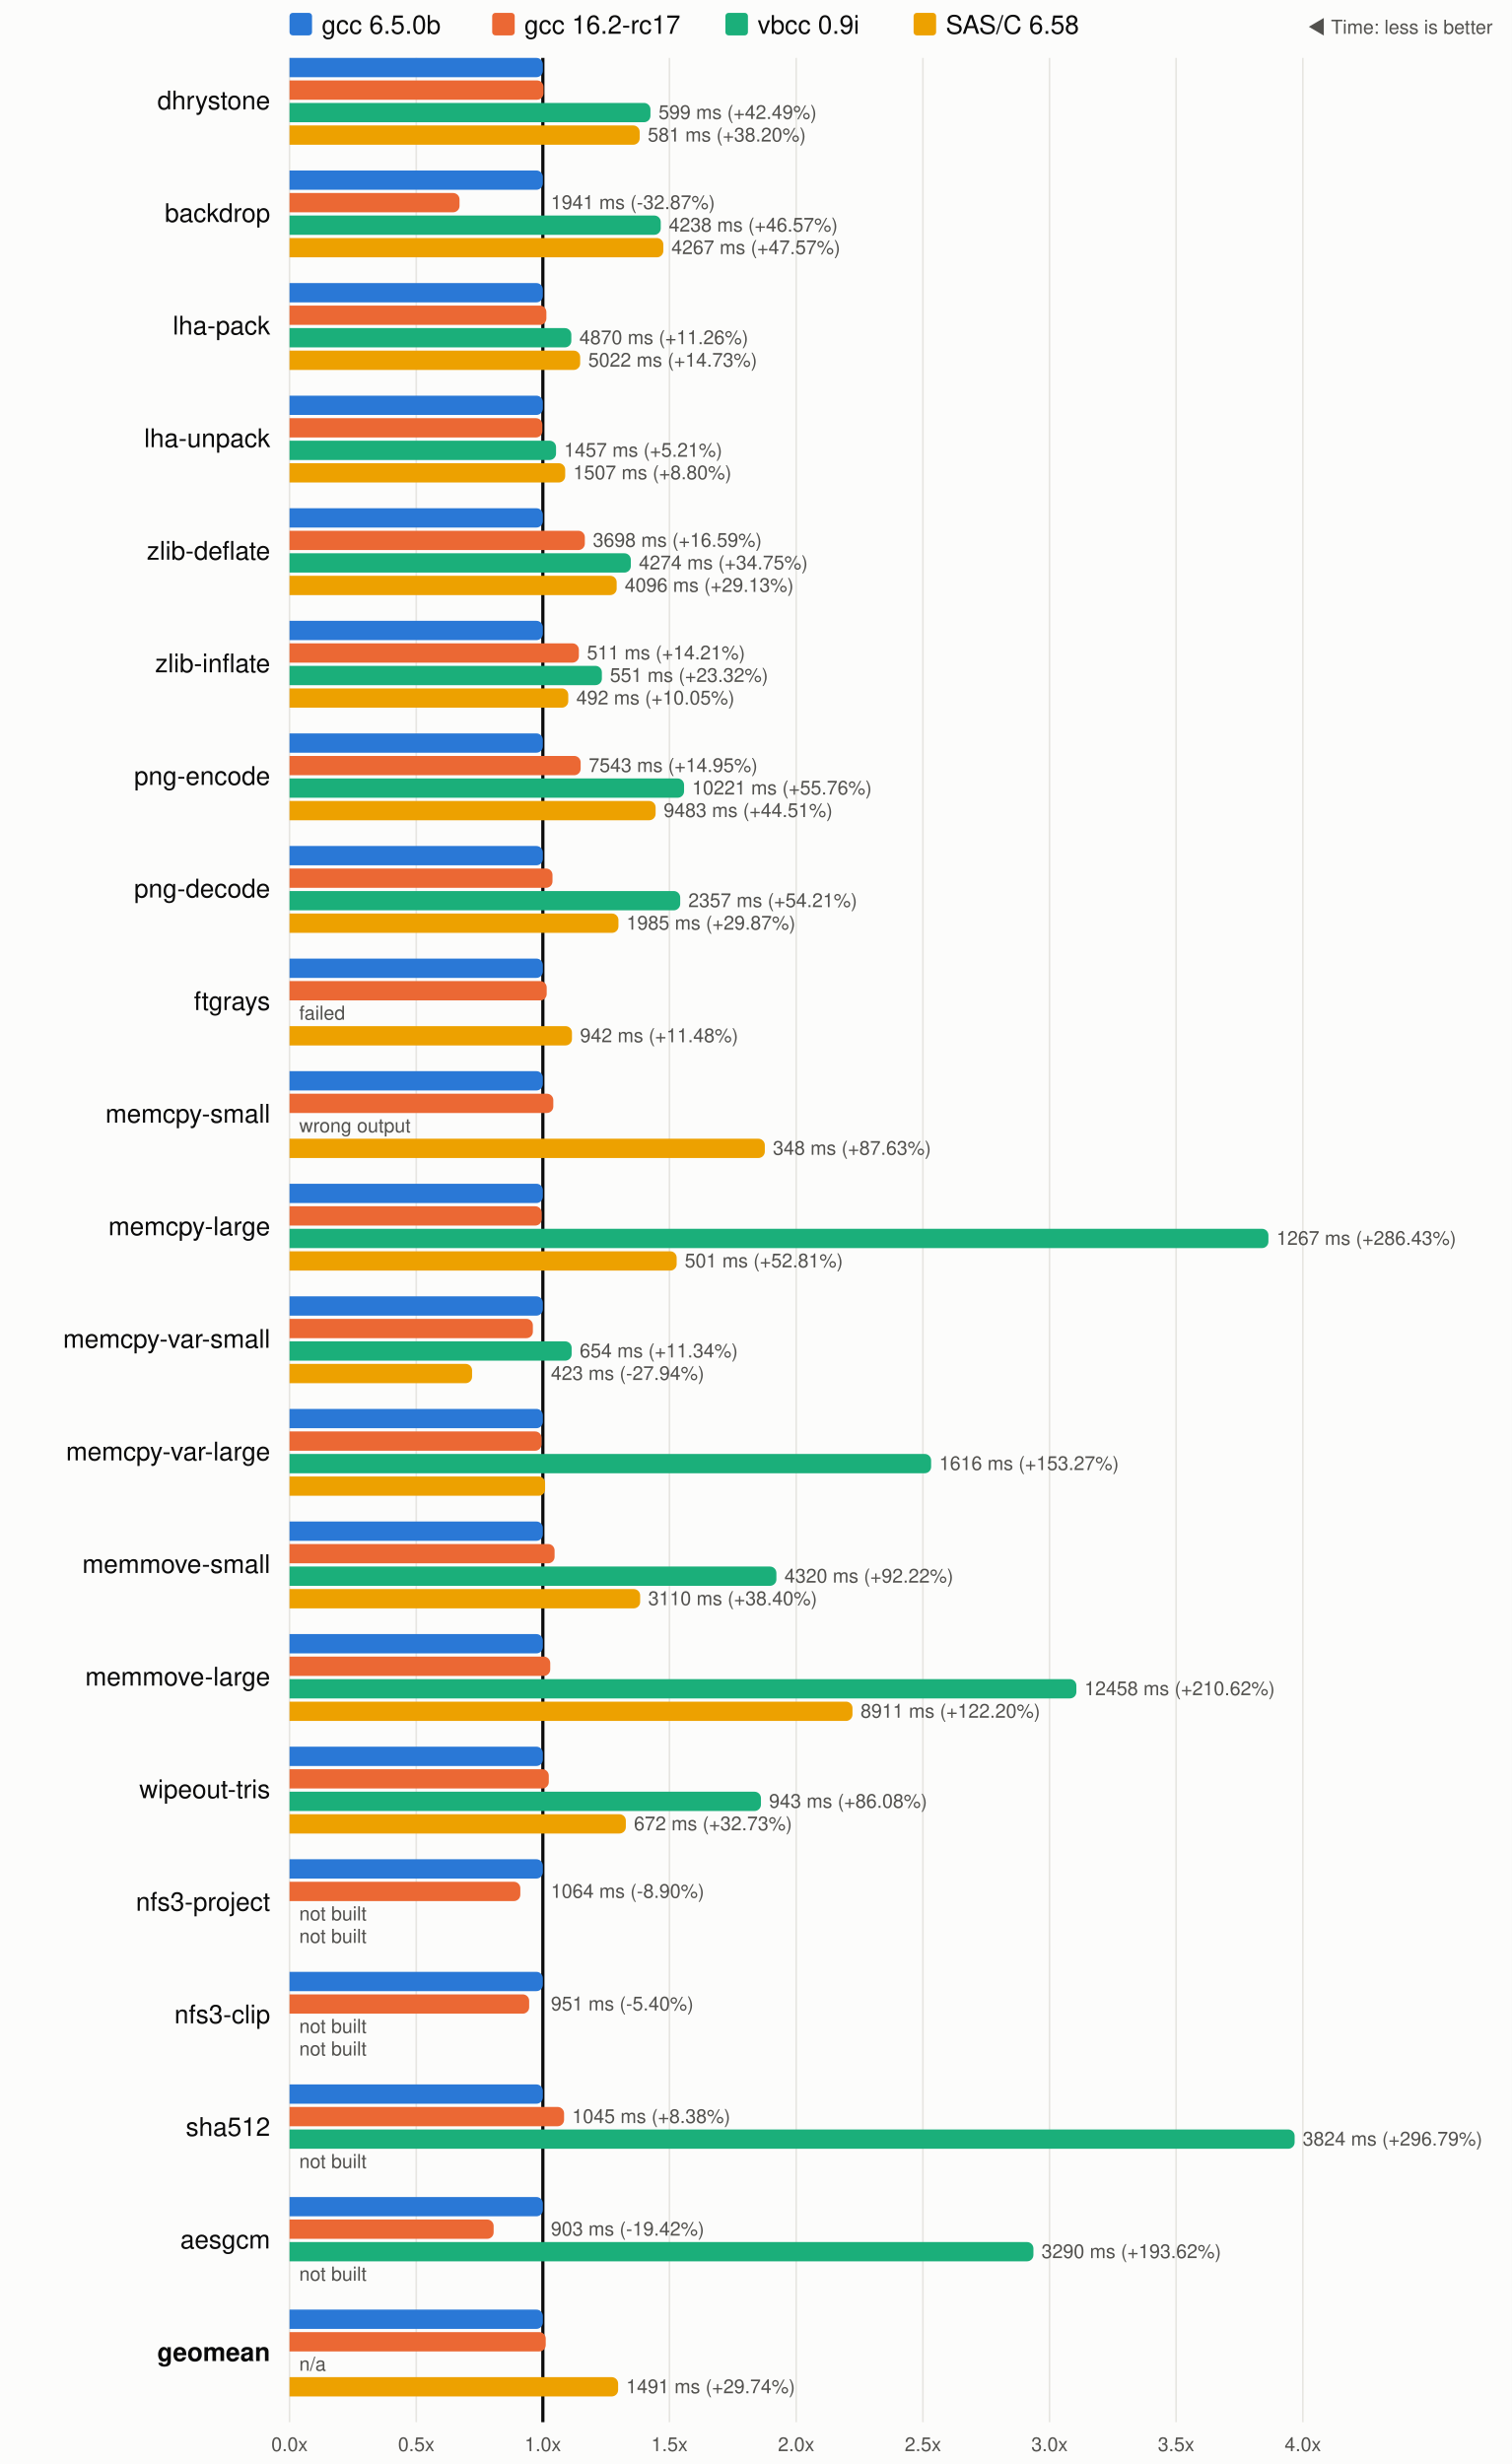
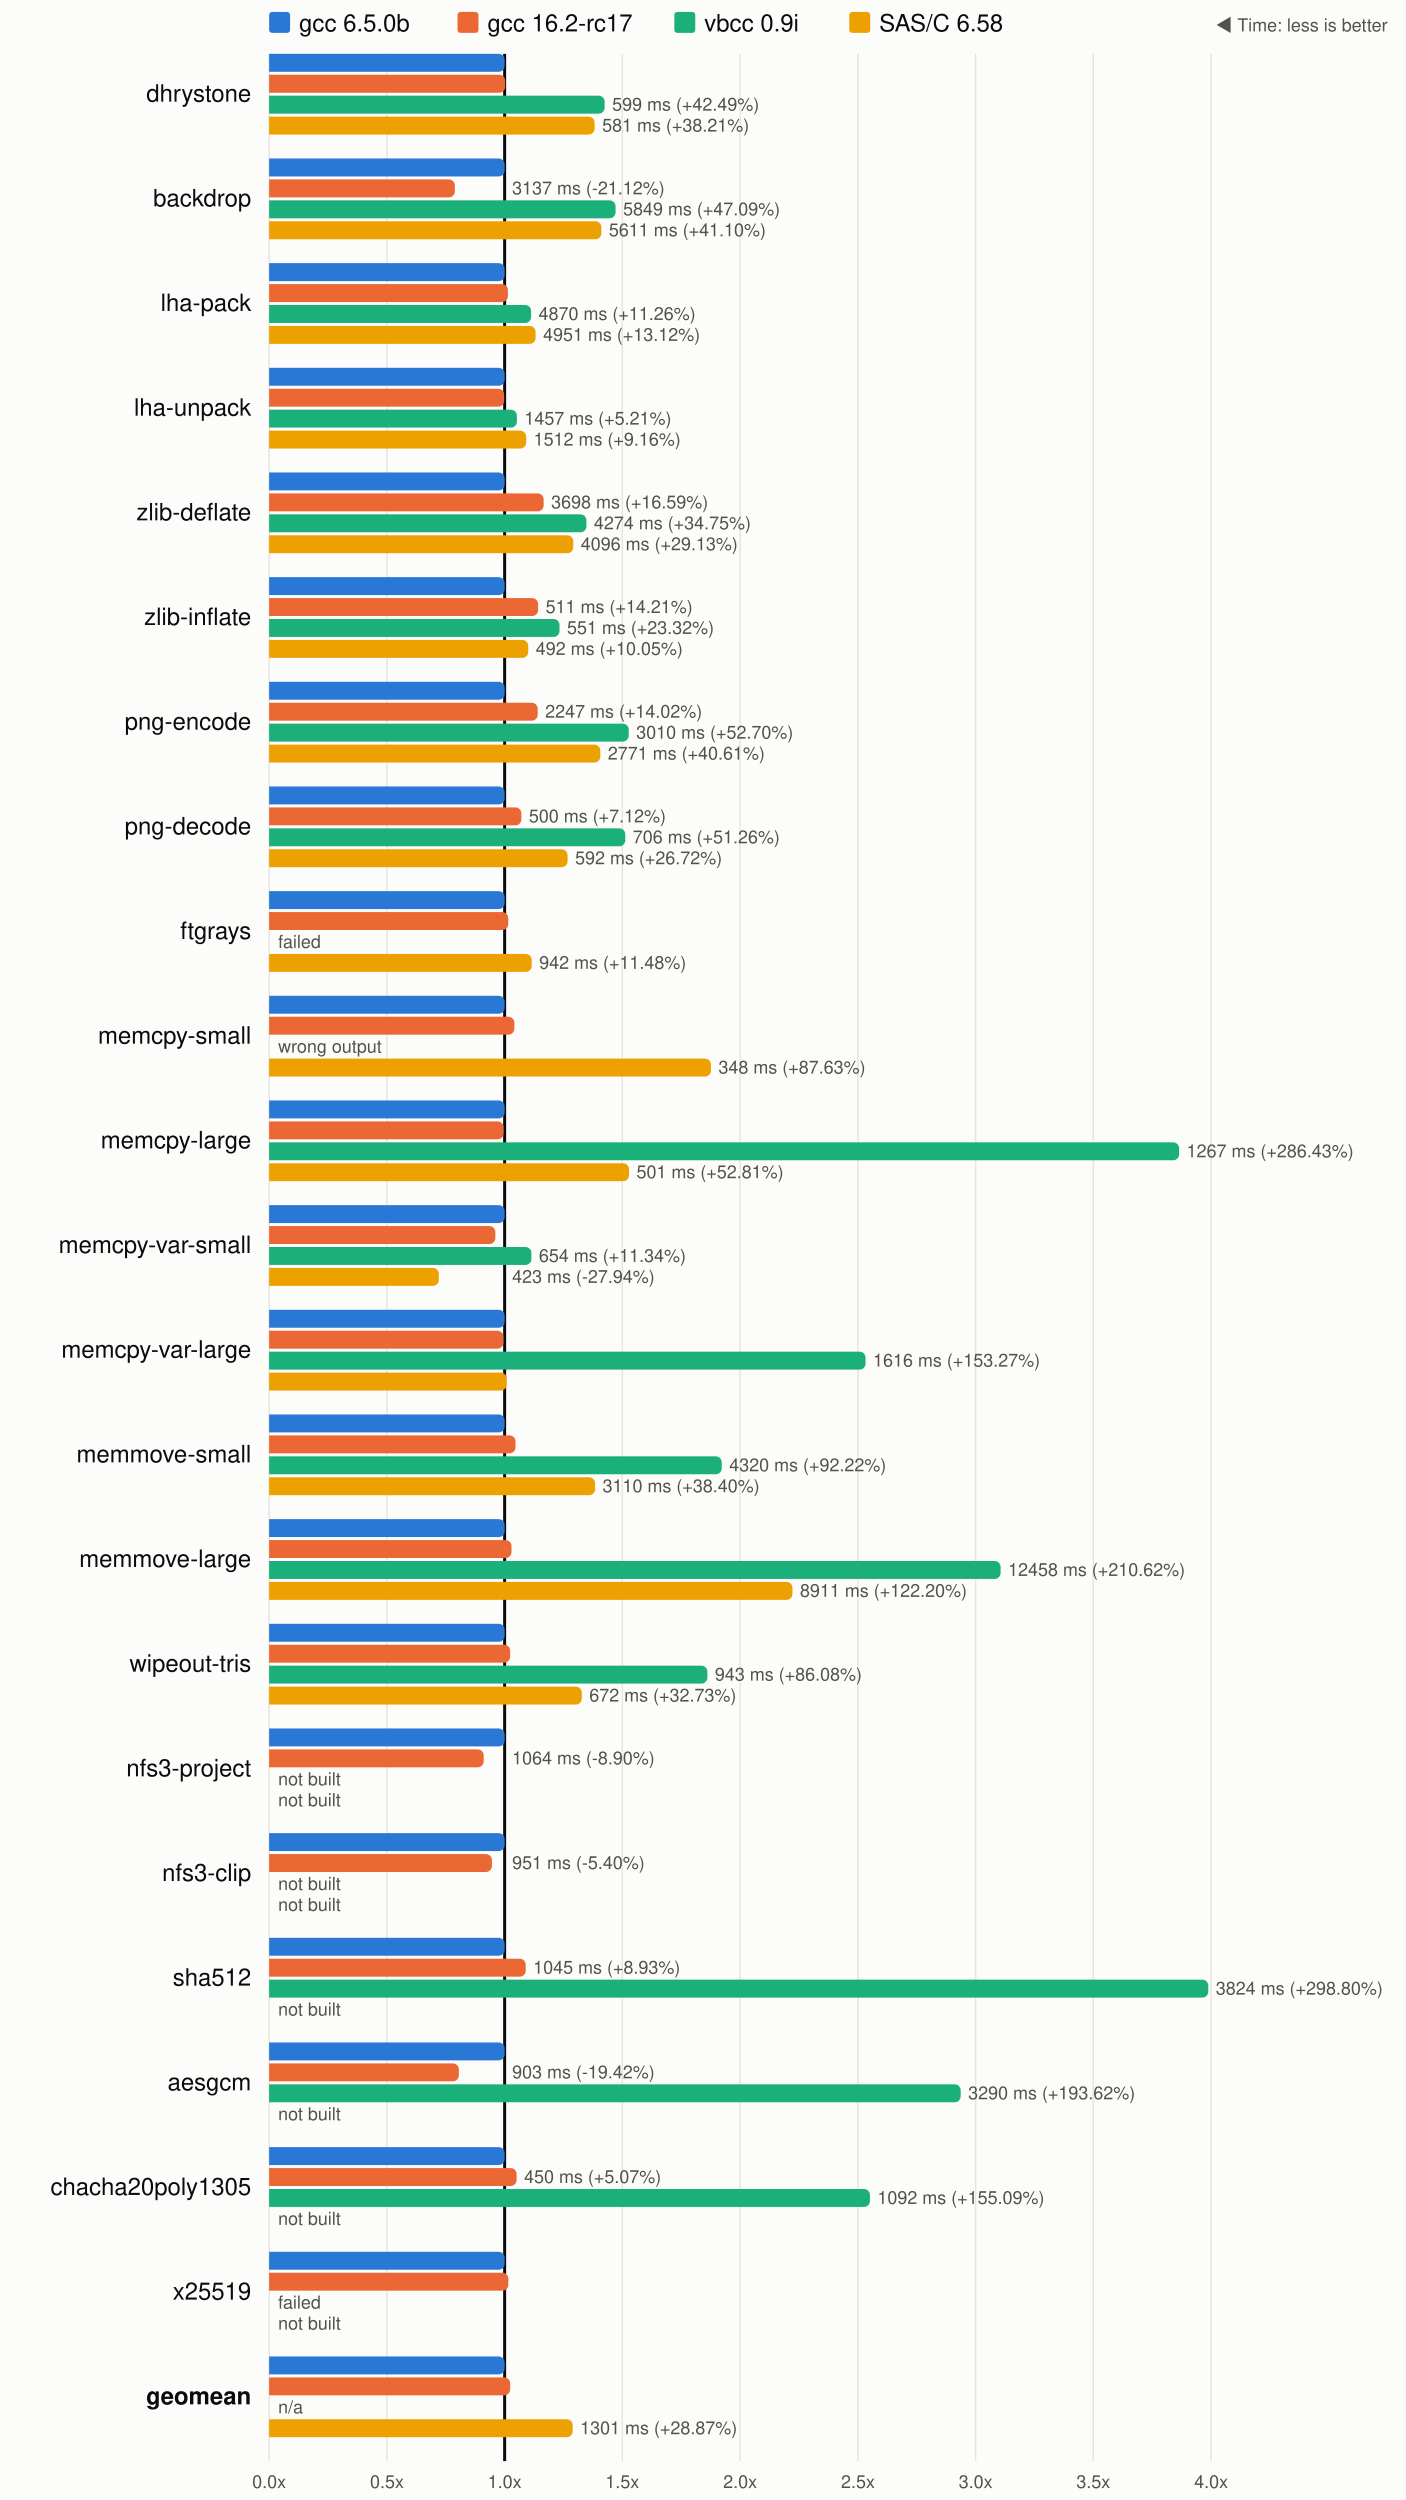
- <svg xmlns="http://www.w3.org/2000/svg" width="940" height="1532" viewBox="0 0 940 1532" role="img" aria-label="m68k compilers on benchwork-040, time relative to gcc 6.5.0b">
+ <svg xmlns="http://www.w3.org/2000/svg" width="940" height="1672" viewBox="0 0 940 1672" role="img" aria-label="m68k compilers on benchwork-040, time relative to gcc 6.5.0b">
  <style>.t{font-family:system-ui,-apple-system,'Segoe UI',Helvetica,Arial,sans-serif;font-size:12px;fill:#0b0b0b}.t.muted{fill:#52514e}.t.big{font-size:16px}.t.name{font-weight:600}.t.axis{fill:#52514e;font-size:12px}.grid{stroke:#e6e5e1;stroke-width:1}.ref{stroke:#0b0b0b;stroke-width:2}.bg{fill:#fcfcfb}.ring{stroke:#fcfcfb;stroke-width:2}.dot{fill:#0b0b0b}.s0{fill:#2a78d6}.k0{stroke:#2a78d6}.s1{fill:#eb6834}.k1{stroke:#eb6834}.s2{fill:#1baf7a}.k2{stroke:#1baf7a}.s3{fill:#eda100}.k3{stroke:#eda100}@media(prefers-color-scheme:dark){.t{fill:#ffffff}.t.muted{fill:#c3c2b7}.t.axis{fill:#c3c2b7}.grid{stroke:#333331}.ref{stroke:#ffffff}.bg{fill:#1a1a19}.ring{stroke:#1a1a19}.dot{fill:#ffffff}.s0{fill:#3987e5}.k0{stroke:#3987e5}.s1{fill:#d95926}.k1{stroke:#d95926}.s2{fill:#199e70}.k2{stroke:#199e70}.s3{fill:#c98500}.k3{stroke:#c98500}}</style>
-   <rect class="bg" width="940" height="1532" />
+   <rect class="bg" width="940" height="1672" />
  <text class="t muted" x="928" y="21" text-anchor="end">◀ Time: less is better</text>
  <rect class="s0" x="180" y="8" width="14" height="14" rx="2" />
  <text class="t big" x="200" y="21">gcc 6.5.0b</text>
  <rect class="s1" x="306" y="8" width="14" height="14" rx="2" />
  <text class="t big" x="326" y="21">gcc 16.2-rc17</text>
  <rect class="s2" x="451" y="8" width="14" height="14" rx="2" />
  <text class="t big" x="471" y="21">vbcc 0.9i</text>
  <rect class="s3" x="568" y="8" width="14" height="14" rx="2" />
  <text class="t big" x="588" y="21">SAS/C 6.58</text>
-   <line class="grid" x1="180.0" y1="36" x2="180.0" y2="1506" />
-   <text class="t axis" x="180.0" y="1524" text-anchor="middle">0.0x</text>
-   <line class="grid" x1="258.8" y1="36" x2="258.8" y2="1506" />
-   <text class="t axis" x="258.8" y="1524" text-anchor="middle">0.5x</text>
-   <line class="ref" x1="337.5" y1="36" x2="337.5" y2="1506" />
-   <text class="t axis" x="337.5" y="1524" text-anchor="middle">1.0x</text>
-   <line class="grid" x1="416.2" y1="36" x2="416.2" y2="1506" />
-   <text class="t axis" x="416.2" y="1524" text-anchor="middle">1.5x</text>
-   <line class="grid" x1="495.0" y1="36" x2="495.0" y2="1506" />
-   <text class="t axis" x="495.0" y="1524" text-anchor="middle">2.0x</text>
-   <line class="grid" x1="573.8" y1="36" x2="573.8" y2="1506" />
-   <text class="t axis" x="573.8" y="1524" text-anchor="middle">2.5x</text>
-   <line class="grid" x1="652.5" y1="36" x2="652.5" y2="1506" />
-   <text class="t axis" x="652.5" y="1524" text-anchor="middle">3.0x</text>
-   <line class="grid" x1="731.2" y1="36" x2="731.2" y2="1506" />
-   <text class="t axis" x="731.2" y="1524" text-anchor="middle">3.5x</text>
-   <line class="grid" x1="810.0" y1="36" x2="810.0" y2="1506" />
-   <text class="t axis" x="810.0" y="1524" text-anchor="middle">4.0x</text>
+   <line class="grid" x1="180.0" y1="36" x2="180.0" y2="1646" />
+   <text class="t axis" x="180.0" y="1664" text-anchor="middle">0.0x</text>
+   <line class="grid" x1="258.8" y1="36" x2="258.8" y2="1646" />
+   <text class="t axis" x="258.8" y="1664" text-anchor="middle">0.5x</text>
+   <line class="ref" x1="337.5" y1="36" x2="337.5" y2="1646" />
+   <text class="t axis" x="337.5" y="1664" text-anchor="middle">1.0x</text>
+   <line class="grid" x1="416.2" y1="36" x2="416.2" y2="1646" />
+   <text class="t axis" x="416.2" y="1664" text-anchor="middle">1.5x</text>
+   <line class="grid" x1="495.0" y1="36" x2="495.0" y2="1646" />
+   <text class="t axis" x="495.0" y="1664" text-anchor="middle">2.0x</text>
+   <line class="grid" x1="573.8" y1="36" x2="573.8" y2="1646" />
+   <text class="t axis" x="573.8" y="1664" text-anchor="middle">2.5x</text>
+   <line class="grid" x1="652.5" y1="36" x2="652.5" y2="1646" />
+   <text class="t axis" x="652.5" y="1664" text-anchor="middle">3.0x</text>
+   <line class="grid" x1="731.2" y1="36" x2="731.2" y2="1646" />
+   <text class="t axis" x="731.2" y="1664" text-anchor="middle">3.5x</text>
+   <line class="grid" x1="810.0" y1="36" x2="810.0" y2="1646" />
+   <text class="t axis" x="810.0" y="1664" text-anchor="middle">4.0x</text>
  <text class="t big" x="168" y="68.0" text-anchor="end">dhrystone</text>
  <path class="s0" d="M180,36 h153.5 a4,4 0 0 1 4,4 v4 a4,4 0 0 1 -4,4 h-153.5 z" />
  <path class="s1" d="M180,50 h153.9 a4,4 0 0 1 4,4 v4 a4,4 0 0 1 -4,4 h-153.9 z" />
  <path class="s2" d="M180,64 h220.4 a4,4 0 0 1 4,4 v4 a4,4 0 0 1 -4,4 h-220.4 z" />
  <text class="t muted" x="409.4" y="74">599 ms (+42.49%)</text>
  <path class="s3" d="M180,78 h213.7 a4,4 0 0 1 4,4 v4 a4,4 0 0 1 -4,4 h-213.7 z" />
-   <text class="t muted" x="402.7" y="88">581 ms (+38.20%)</text>
+   <text class="t muted" x="402.7" y="88">581 ms (+38.21%)</text>
  <text class="t big" x="168" y="138.0" text-anchor="end">backdrop</text>
  <path class="s0" d="M180,106 h153.5 a4,4 0 0 1 4,4 v4 a4,4 0 0 1 -4,4 h-153.5 z" />
-   <path class="s1" d="M180,120 h101.7 a4,4 0 0 1 4,4 v4 a4,4 0 0 1 -4,4 h-101.7 z" />
-   <text class="t muted" x="342.5" y="130">1941 ms (-32.87%)</text>
-   <path class="s2" d="M180,134 h226.8 a4,4 0 0 1 4,4 v4 a4,4 0 0 1 -4,4 h-226.8 z" />
-   <text class="t muted" x="415.8" y="144">4238 ms (+46.57%)</text>
-   <path class="s3" d="M180,148 h228.4 a4,4 0 0 1 4,4 v4 a4,4 0 0 1 -4,4 h-228.4 z" />
-   <text class="t muted" x="417.4" y="158">4267 ms (+47.57%)</text>
+   <path class="s1" d="M180,120 h120.2 a4,4 0 0 1 4,4 v4 a4,4 0 0 1 -4,4 h-120.2 z" />
+   <text class="t muted" x="342.5" y="130">3137 ms (-21.12%)</text>
+   <path class="s2" d="M180,134 h227.7 a4,4 0 0 1 4,4 v4 a4,4 0 0 1 -4,4 h-227.7 z" />
+   <text class="t muted" x="416.7" y="144">5849 ms (+47.09%)</text>
+   <path class="s3" d="M180,148 h218.2 a4,4 0 0 1 4,4 v4 a4,4 0 0 1 -4,4 h-218.2 z" />
+   <text class="t muted" x="407.2" y="158">5611 ms (+41.10%)</text>
  <text class="t big" x="168" y="208.0" text-anchor="end">lha-pack</text>
  <path class="s0" d="M180,176 h153.5 a4,4 0 0 1 4,4 v4 a4,4 0 0 1 -4,4 h-153.5 z" />
  <path class="s1" d="M180,190 h155.7 a4,4 0 0 1 4,4 v4 a4,4 0 0 1 -4,4 h-155.7 z" />
  <path class="s2" d="M180,204 h171.2 a4,4 0 0 1 4,4 v4 a4,4 0 0 1 -4,4 h-171.2 z" />
  <text class="t muted" x="360.2" y="214">4870 ms (+11.26%)</text>
-   <path class="s3" d="M180,218 h176.7 a4,4 0 0 1 4,4 v4 a4,4 0 0 1 -4,4 h-176.7 z" />
-   <text class="t muted" x="365.7" y="228">5022 ms (+14.73%)</text>
+   <path class="s3" d="M180,218 h174.2 a4,4 0 0 1 4,4 v4 a4,4 0 0 1 -4,4 h-174.2 z" />
+   <text class="t muted" x="363.2" y="228">4951 ms (+13.12%)</text>
  <text class="t big" x="168" y="278.0" text-anchor="end">lha-unpack</text>
  <path class="s0" d="M180,246 h153.5 a4,4 0 0 1 4,4 v4 a4,4 0 0 1 -4,4 h-153.5 z" />
  <path class="s1" d="M180,260 h153.2 a4,4 0 0 1 4,4 v4 a4,4 0 0 1 -4,4 h-153.2 z" />
  <path class="s2" d="M180,274 h161.7 a4,4 0 0 1 4,4 v4 a4,4 0 0 1 -4,4 h-161.7 z" />
  <text class="t muted" x="350.7" y="284">1457 ms (+5.21%)</text>
-   <path class="s3" d="M180,288 h167.4 a4,4 0 0 1 4,4 v4 a4,4 0 0 1 -4,4 h-167.4 z" />
-   <text class="t muted" x="356.4" y="298">1507 ms (+8.80%)</text>
+   <path class="s3" d="M180,288 h167.9 a4,4 0 0 1 4,4 v4 a4,4 0 0 1 -4,4 h-167.9 z" />
+   <text class="t muted" x="356.9" y="298">1512 ms (+9.16%)</text>
  <text class="t big" x="168" y="348.0" text-anchor="end">zlib-deflate</text>
  <path class="s0" d="M180,316 h153.5 a4,4 0 0 1 4,4 v4 a4,4 0 0 1 -4,4 h-153.5 z" />
  <path class="s1" d="M180,330 h179.6 a4,4 0 0 1 4,4 v4 a4,4 0 0 1 -4,4 h-179.6 z" />
  <text class="t muted" x="368.6" y="340">3698 ms (+16.59%)</text>
  <path class="s2" d="M180,344 h208.2 a4,4 0 0 1 4,4 v4 a4,4 0 0 1 -4,4 h-208.2 z" />
  <text class="t muted" x="397.2" y="354">4274 ms (+34.75%)</text>
  <path class="s3" d="M180,358 h199.4 a4,4 0 0 1 4,4 v4 a4,4 0 0 1 -4,4 h-199.4 z" />
  <text class="t muted" x="388.4" y="368">4096 ms (+29.13%)</text>
  <text class="t big" x="168" y="418.0" text-anchor="end">zlib-inflate</text>
  <path class="s0" d="M180,386 h153.5 a4,4 0 0 1 4,4 v4 a4,4 0 0 1 -4,4 h-153.5 z" />
  <path class="s1" d="M180,400 h175.9 a4,4 0 0 1 4,4 v4 a4,4 0 0 1 -4,4 h-175.9 z" />
  <text class="t muted" x="364.9" y="410">511 ms (+14.21%)</text>
  <path class="s2" d="M180,414 h190.2 a4,4 0 0 1 4,4 v4 a4,4 0 0 1 -4,4 h-190.2 z" />
  <text class="t muted" x="379.2" y="424">551 ms (+23.32%)</text>
  <path class="s3" d="M180,428 h169.3 a4,4 0 0 1 4,4 v4 a4,4 0 0 1 -4,4 h-169.3 z" />
  <text class="t muted" x="358.3" y="438">492 ms (+10.05%)</text>
  <text class="t big" x="168" y="488.0" text-anchor="end">png-encode</text>
  <path class="s0" d="M180,456 h153.5 a4,4 0 0 1 4,4 v4 a4,4 0 0 1 -4,4 h-153.5 z" />
-   <path class="s1" d="M180,470 h177.0 a4,4 0 0 1 4,4 v4 a4,4 0 0 1 -4,4 h-177.0 z" />
-   <text class="t muted" x="366.0" y="480">7543 ms (+14.95%)</text>
-   <path class="s2" d="M180,484 h241.3 a4,4 0 0 1 4,4 v4 a4,4 0 0 1 -4,4 h-241.3 z" />
-   <text class="t muted" x="430.3" y="494">10221 ms (+55.76%)</text>
-   <path class="s3" d="M180,498 h223.6 a4,4 0 0 1 4,4 v4 a4,4 0 0 1 -4,4 h-223.6 z" />
-   <text class="t muted" x="412.6" y="508">9483 ms (+44.51%)</text>
+   <path class="s1" d="M180,470 h175.6 a4,4 0 0 1 4,4 v4 a4,4 0 0 1 -4,4 h-175.6 z" />
+   <text class="t muted" x="364.6" y="480">2247 ms (+14.02%)</text>
+   <path class="s2" d="M180,484 h236.5 a4,4 0 0 1 4,4 v4 a4,4 0 0 1 -4,4 h-236.5 z" />
+   <text class="t muted" x="425.5" y="494">3010 ms (+52.70%)</text>
+   <path class="s3" d="M180,498 h217.5 a4,4 0 0 1 4,4 v4 a4,4 0 0 1 -4,4 h-217.5 z" />
+   <text class="t muted" x="406.5" y="508">2771 ms (+40.61%)</text>
  <text class="t big" x="168" y="558.0" text-anchor="end">png-decode</text>
  <path class="s0" d="M180,526 h153.5 a4,4 0 0 1 4,4 v4 a4,4 0 0 1 -4,4 h-153.5 z" />
-   <path class="s1" d="M180,540 h159.5 a4,4 0 0 1 4,4 v4 a4,4 0 0 1 -4,4 h-159.5 z" />
-   <path class="s2" d="M180,554 h238.9 a4,4 0 0 1 4,4 v4 a4,4 0 0 1 -4,4 h-238.9 z" />
-   <text class="t muted" x="427.9" y="564">2357 ms (+54.21%)</text>
-   <path class="s3" d="M180,568 h200.5 a4,4 0 0 1 4,4 v4 a4,4 0 0 1 -4,4 h-200.5 z" />
-   <text class="t muted" x="389.5" y="578">1985 ms (+29.87%)</text>
+   <path class="s1" d="M180,540 h164.7 a4,4 0 0 1 4,4 v4 a4,4 0 0 1 -4,4 h-164.7 z" />
+   <text class="t muted" x="353.7" y="550">500 ms (+7.12%)</text>
+   <path class="s2" d="M180,554 h234.2 a4,4 0 0 1 4,4 v4 a4,4 0 0 1 -4,4 h-234.2 z" />
+   <text class="t muted" x="423.2" y="564">706 ms (+51.26%)</text>
+   <path class="s3" d="M180,568 h195.6 a4,4 0 0 1 4,4 v4 a4,4 0 0 1 -4,4 h-195.6 z" />
+   <text class="t muted" x="384.6" y="578">592 ms (+26.72%)</text>
  <text class="t big" x="168" y="628.0" text-anchor="end">ftgrays</text>
  <path class="s0" d="M180,596 h153.5 a4,4 0 0 1 4,4 v4 a4,4 0 0 1 -4,4 h-153.5 z" />
  <path class="s1" d="M180,610 h155.9 a4,4 0 0 1 4,4 v4 a4,4 0 0 1 -4,4 h-155.9 z" />
  <text class="t muted" x="186" y="634">failed</text>
  <path class="s3" d="M180,638 h171.6 a4,4 0 0 1 4,4 v4 a4,4 0 0 1 -4,4 h-171.6 z" />
  <text class="t muted" x="360.6" y="648">942 ms (+11.48%)</text>
  <text class="t big" x="168" y="698.0" text-anchor="end">memcpy-small</text>
  <path class="s0" d="M180,666 h153.5 a4,4 0 0 1 4,4 v4 a4,4 0 0 1 -4,4 h-153.5 z" />
  <path class="s1" d="M180,680 h160.0 a4,4 0 0 1 4,4 v4 a4,4 0 0 1 -4,4 h-160.0 z" />
  <text class="t muted" x="186" y="704">wrong output</text>
  <path class="s3" d="M180,708 h291.5 a4,4 0 0 1 4,4 v4 a4,4 0 0 1 -4,4 h-291.5 z" />
  <text class="t muted" x="480.5" y="718">348 ms (+87.63%)</text>
  <text class="t big" x="168" y="768.0" text-anchor="end">memcpy-large</text>
  <path class="s0" d="M180,736 h153.5 a4,4 0 0 1 4,4 v4 a4,4 0 0 1 -4,4 h-153.5 z" />
  <path class="s1" d="M180,750 h152.8 a4,4 0 0 1 4,4 v4 a4,4 0 0 1 -4,4 h-152.8 z" />
  <path class="s2" d="M180,764 h604.6 a4,4 0 0 1 4,4 v4 a4,4 0 0 1 -4,4 h-604.6 z" />
  <text class="t muted" x="793.6" y="774">1267 ms (+286.43%)</text>
  <path class="s3" d="M180,778 h236.7 a4,4 0 0 1 4,4 v4 a4,4 0 0 1 -4,4 h-236.7 z" />
  <text class="t muted" x="425.7" y="788">501 ms (+52.81%)</text>
  <text class="t big" x="168" y="838.0" text-anchor="end">memcpy-var-small</text>
  <path class="s0" d="M180,806 h153.5 a4,4 0 0 1 4,4 v4 a4,4 0 0 1 -4,4 h-153.5 z" />
  <path class="s1" d="M180,820 h147.3 a4,4 0 0 1 4,4 v4 a4,4 0 0 1 -4,4 h-147.3 z" />
  <path class="s2" d="M180,834 h171.4 a4,4 0 0 1 4,4 v4 a4,4 0 0 1 -4,4 h-171.4 z" />
  <text class="t muted" x="360.4" y="844">654 ms (+11.34%)</text>
  <path class="s3" d="M180,848 h109.5 a4,4 0 0 1 4,4 v4 a4,4 0 0 1 -4,4 h-109.5 z" />
  <text class="t muted" x="342.5" y="858">423 ms (-27.94%)</text>
  <text class="t big" x="168" y="908.0" text-anchor="end">memcpy-var-large</text>
  <path class="s0" d="M180,876 h153.5 a4,4 0 0 1 4,4 v4 a4,4 0 0 1 -4,4 h-153.5 z" />
  <path class="s1" d="M180,890 h152.7 a4,4 0 0 1 4,4 v4 a4,4 0 0 1 -4,4 h-152.7 z" />
  <path class="s2" d="M180,904 h394.9 a4,4 0 0 1 4,4 v4 a4,4 0 0 1 -4,4 h-394.9 z" />
  <text class="t muted" x="583.9" y="914">1616 ms (+153.27%)</text>
  <path class="s3" d="M180,918 h154.9 a4,4 0 0 1 4,4 v4 a4,4 0 0 1 -4,4 h-154.9 z" />
  <text class="t big" x="168" y="978.0" text-anchor="end">memmove-small</text>
  <path class="s0" d="M180,946 h153.5 a4,4 0 0 1 4,4 v4 a4,4 0 0 1 -4,4 h-153.5 z" />
  <path class="s1" d="M180,960 h160.8 a4,4 0 0 1 4,4 v4 a4,4 0 0 1 -4,4 h-160.8 z" />
  <path class="s2" d="M180,974 h298.7 a4,4 0 0 1 4,4 v4 a4,4 0 0 1 -4,4 h-298.7 z" />
  <text class="t muted" x="487.7" y="984">4320 ms (+92.22%)</text>
  <path class="s3" d="M180,988 h214.0 a4,4 0 0 1 4,4 v4 a4,4 0 0 1 -4,4 h-214.0 z" />
  <text class="t muted" x="403.0" y="998">3110 ms (+38.40%)</text>
  <text class="t big" x="168" y="1048.0" text-anchor="end">memmove-large</text>
  <path class="s0" d="M180,1016 h153.5 a4,4 0 0 1 4,4 v4 a4,4 0 0 1 -4,4 h-153.5 z" />
  <path class="s1" d="M180,1030 h158.1 a4,4 0 0 1 4,4 v4 a4,4 0 0 1 -4,4 h-158.1 z" />
  <path class="s2" d="M180,1044 h485.2 a4,4 0 0 1 4,4 v4 a4,4 0 0 1 -4,4 h-485.2 z" />
  <text class="t muted" x="674.2" y="1054">12458 ms (+210.62%)</text>
  <path class="s3" d="M180,1058 h346.0 a4,4 0 0 1 4,4 v4 a4,4 0 0 1 -4,4 h-346.0 z" />
  <text class="t muted" x="535.0" y="1068">8911 ms (+122.20%)</text>
  <text class="t big" x="168" y="1118.0" text-anchor="end">wipeout-tris</text>
  <path class="s0" d="M180,1086 h153.5 a4,4 0 0 1 4,4 v4 a4,4 0 0 1 -4,4 h-153.5 z" />
  <path class="s1" d="M180,1100 h157.2 a4,4 0 0 1 4,4 v4 a4,4 0 0 1 -4,4 h-157.2 z" />
  <path class="s2" d="M180,1114 h289.1 a4,4 0 0 1 4,4 v4 a4,4 0 0 1 -4,4 h-289.1 z" />
  <text class="t muted" x="478.1" y="1124">943 ms (+86.08%)</text>
  <path class="s3" d="M180,1128 h205.1 a4,4 0 0 1 4,4 v4 a4,4 0 0 1 -4,4 h-205.1 z" />
  <text class="t muted" x="394.1" y="1138">672 ms (+32.73%)</text>
  <text class="t big" x="168" y="1188.0" text-anchor="end">nfs3-project</text>
  <path class="s0" d="M180,1156 h153.5 a4,4 0 0 1 4,4 v4 a4,4 0 0 1 -4,4 h-153.5 z" />
  <path class="s1" d="M180,1170 h139.5 a4,4 0 0 1 4,4 v4 a4,4 0 0 1 -4,4 h-139.5 z" />
  <text class="t muted" x="342.5" y="1180">1064 ms (-8.90%)</text>
  <text class="t muted" x="186" y="1194">not built</text>
  <text class="t muted" x="186" y="1208">not built</text>
  <text class="t big" x="168" y="1258.0" text-anchor="end">nfs3-clip</text>
  <path class="s0" d="M180,1226 h153.5 a4,4 0 0 1 4,4 v4 a4,4 0 0 1 -4,4 h-153.5 z" />
  <path class="s1" d="M180,1240 h145.0 a4,4 0 0 1 4,4 v4 a4,4 0 0 1 -4,4 h-145.0 z" />
  <text class="t muted" x="342.5" y="1250">951 ms (-5.40%)</text>
  <text class="t muted" x="186" y="1264">not built</text>
  <text class="t muted" x="186" y="1278">not built</text>
  <text class="t big" x="168" y="1328.0" text-anchor="end">sha512</text>
  <path class="s0" d="M180,1296 h153.5 a4,4 0 0 1 4,4 v4 a4,4 0 0 1 -4,4 h-153.5 z" />
-   <path class="s1" d="M180,1310 h166.7 a4,4 0 0 1 4,4 v4 a4,4 0 0 1 -4,4 h-166.7 z" />
-   <text class="t muted" x="355.7" y="1320">1045 ms (+8.38%)</text>
-   <path class="s2" d="M180,1324 h620.9 a4,4 0 0 1 4,4 v4 a4,4 0 0 1 -4,4 h-620.9 z" />
-   <text class="t muted" x="809.9" y="1334">3824 ms (+296.79%)</text>
+   <path class="s1" d="M180,1310 h167.6 a4,4 0 0 1 4,4 v4 a4,4 0 0 1 -4,4 h-167.6 z" />
+   <text class="t muted" x="356.6" y="1320">1045 ms (+8.93%)</text>
+   <path class="s2" d="M180,1324 h624.1 a4,4 0 0 1 4,4 v4 a4,4 0 0 1 -4,4 h-624.1 z" />
+   <text class="t muted" x="813.1" y="1334">3824 ms (+298.80%)</text>
  <text class="t muted" x="186" y="1348">not built</text>
  <text class="t big" x="168" y="1398.0" text-anchor="end">aesgcm</text>
  <path class="s0" d="M180,1366 h153.5 a4,4 0 0 1 4,4 v4 a4,4 0 0 1 -4,4 h-153.5 z" />
  <path class="s1" d="M180,1380 h122.9 a4,4 0 0 1 4,4 v4 a4,4 0 0 1 -4,4 h-122.9 z" />
  <text class="t muted" x="342.5" y="1390">903 ms (-19.42%)</text>
  <path class="s2" d="M180,1394 h458.5 a4,4 0 0 1 4,4 v4 a4,4 0 0 1 -4,4 h-458.5 z" />
  <text class="t muted" x="647.5" y="1404">3290 ms (+193.62%)</text>
  <text class="t muted" x="186" y="1418">not built</text>
-   <text class="t big name" x="168" y="1468.0" text-anchor="end">geomean</text>
+   <text class="t big" x="168" y="1468.0" text-anchor="end">chacha20poly1305</text>
  <path class="s0" d="M180,1436 h153.5 a4,4 0 0 1 4,4 v4 a4,4 0 0 1 -4,4 h-153.5 z" />
-   <path class="s1" d="M180,1450 h155.3 a4,4 0 0 1 4,4 v4 a4,4 0 0 1 -4,4 h-155.3 z" />
-   <text class="t muted" x="186" y="1474">n/a</text>
-   <path class="s3" d="M180,1478 h200.3 a4,4 0 0 1 4,4 v4 a4,4 0 0 1 -4,4 h-200.3 z" />
-   <text class="t muted" x="389.3" y="1488">1491 ms (+29.74%)</text>
+   <path class="s1" d="M180,1450 h161.5 a4,4 0 0 1 4,4 v4 a4,4 0 0 1 -4,4 h-161.5 z" />
+   <text class="t muted" x="350.5" y="1460">450 ms (+5.07%)</text>
+   <path class="s2" d="M180,1464 h397.8 a4,4 0 0 1 4,4 v4 a4,4 0 0 1 -4,4 h-397.8 z" />
+   <text class="t muted" x="586.8" y="1474">1092 ms (+155.09%)</text>
+   <text class="t muted" x="186" y="1488">not built</text>
+   <text class="t big" x="168" y="1538.0" text-anchor="end">x25519</text>
+   <path class="s0" d="M180,1506 h153.5 a4,4 0 0 1 4,4 v4 a4,4 0 0 1 -4,4 h-153.5 z" />
+   <path class="s1" d="M180,1520 h156.0 a4,4 0 0 1 4,4 v4 a4,4 0 0 1 -4,4 h-156.0 z" />
+   <text class="t muted" x="186" y="1544">failed</text>
+   <text class="t muted" x="186" y="1558">not built</text>
+   <text class="t big name" x="168" y="1608.0" text-anchor="end">geomean</text>
+   <path class="s0" d="M180,1576 h153.5 a4,4 0 0 1 4,4 v4 a4,4 0 0 1 -4,4 h-153.5 z" />
+   <path class="s1" d="M180,1590 h157.2 a4,4 0 0 1 4,4 v4 a4,4 0 0 1 -4,4 h-157.2 z" />
+   <text class="t muted" x="186" y="1614">n/a</text>
+   <path class="s3" d="M180,1618 h199.0 a4,4 0 0 1 4,4 v4 a4,4 0 0 1 -4,4 h-199.0 z" />
+   <text class="t muted" x="388.0" y="1628">1301 ms (+28.87%)</text>
</svg>
